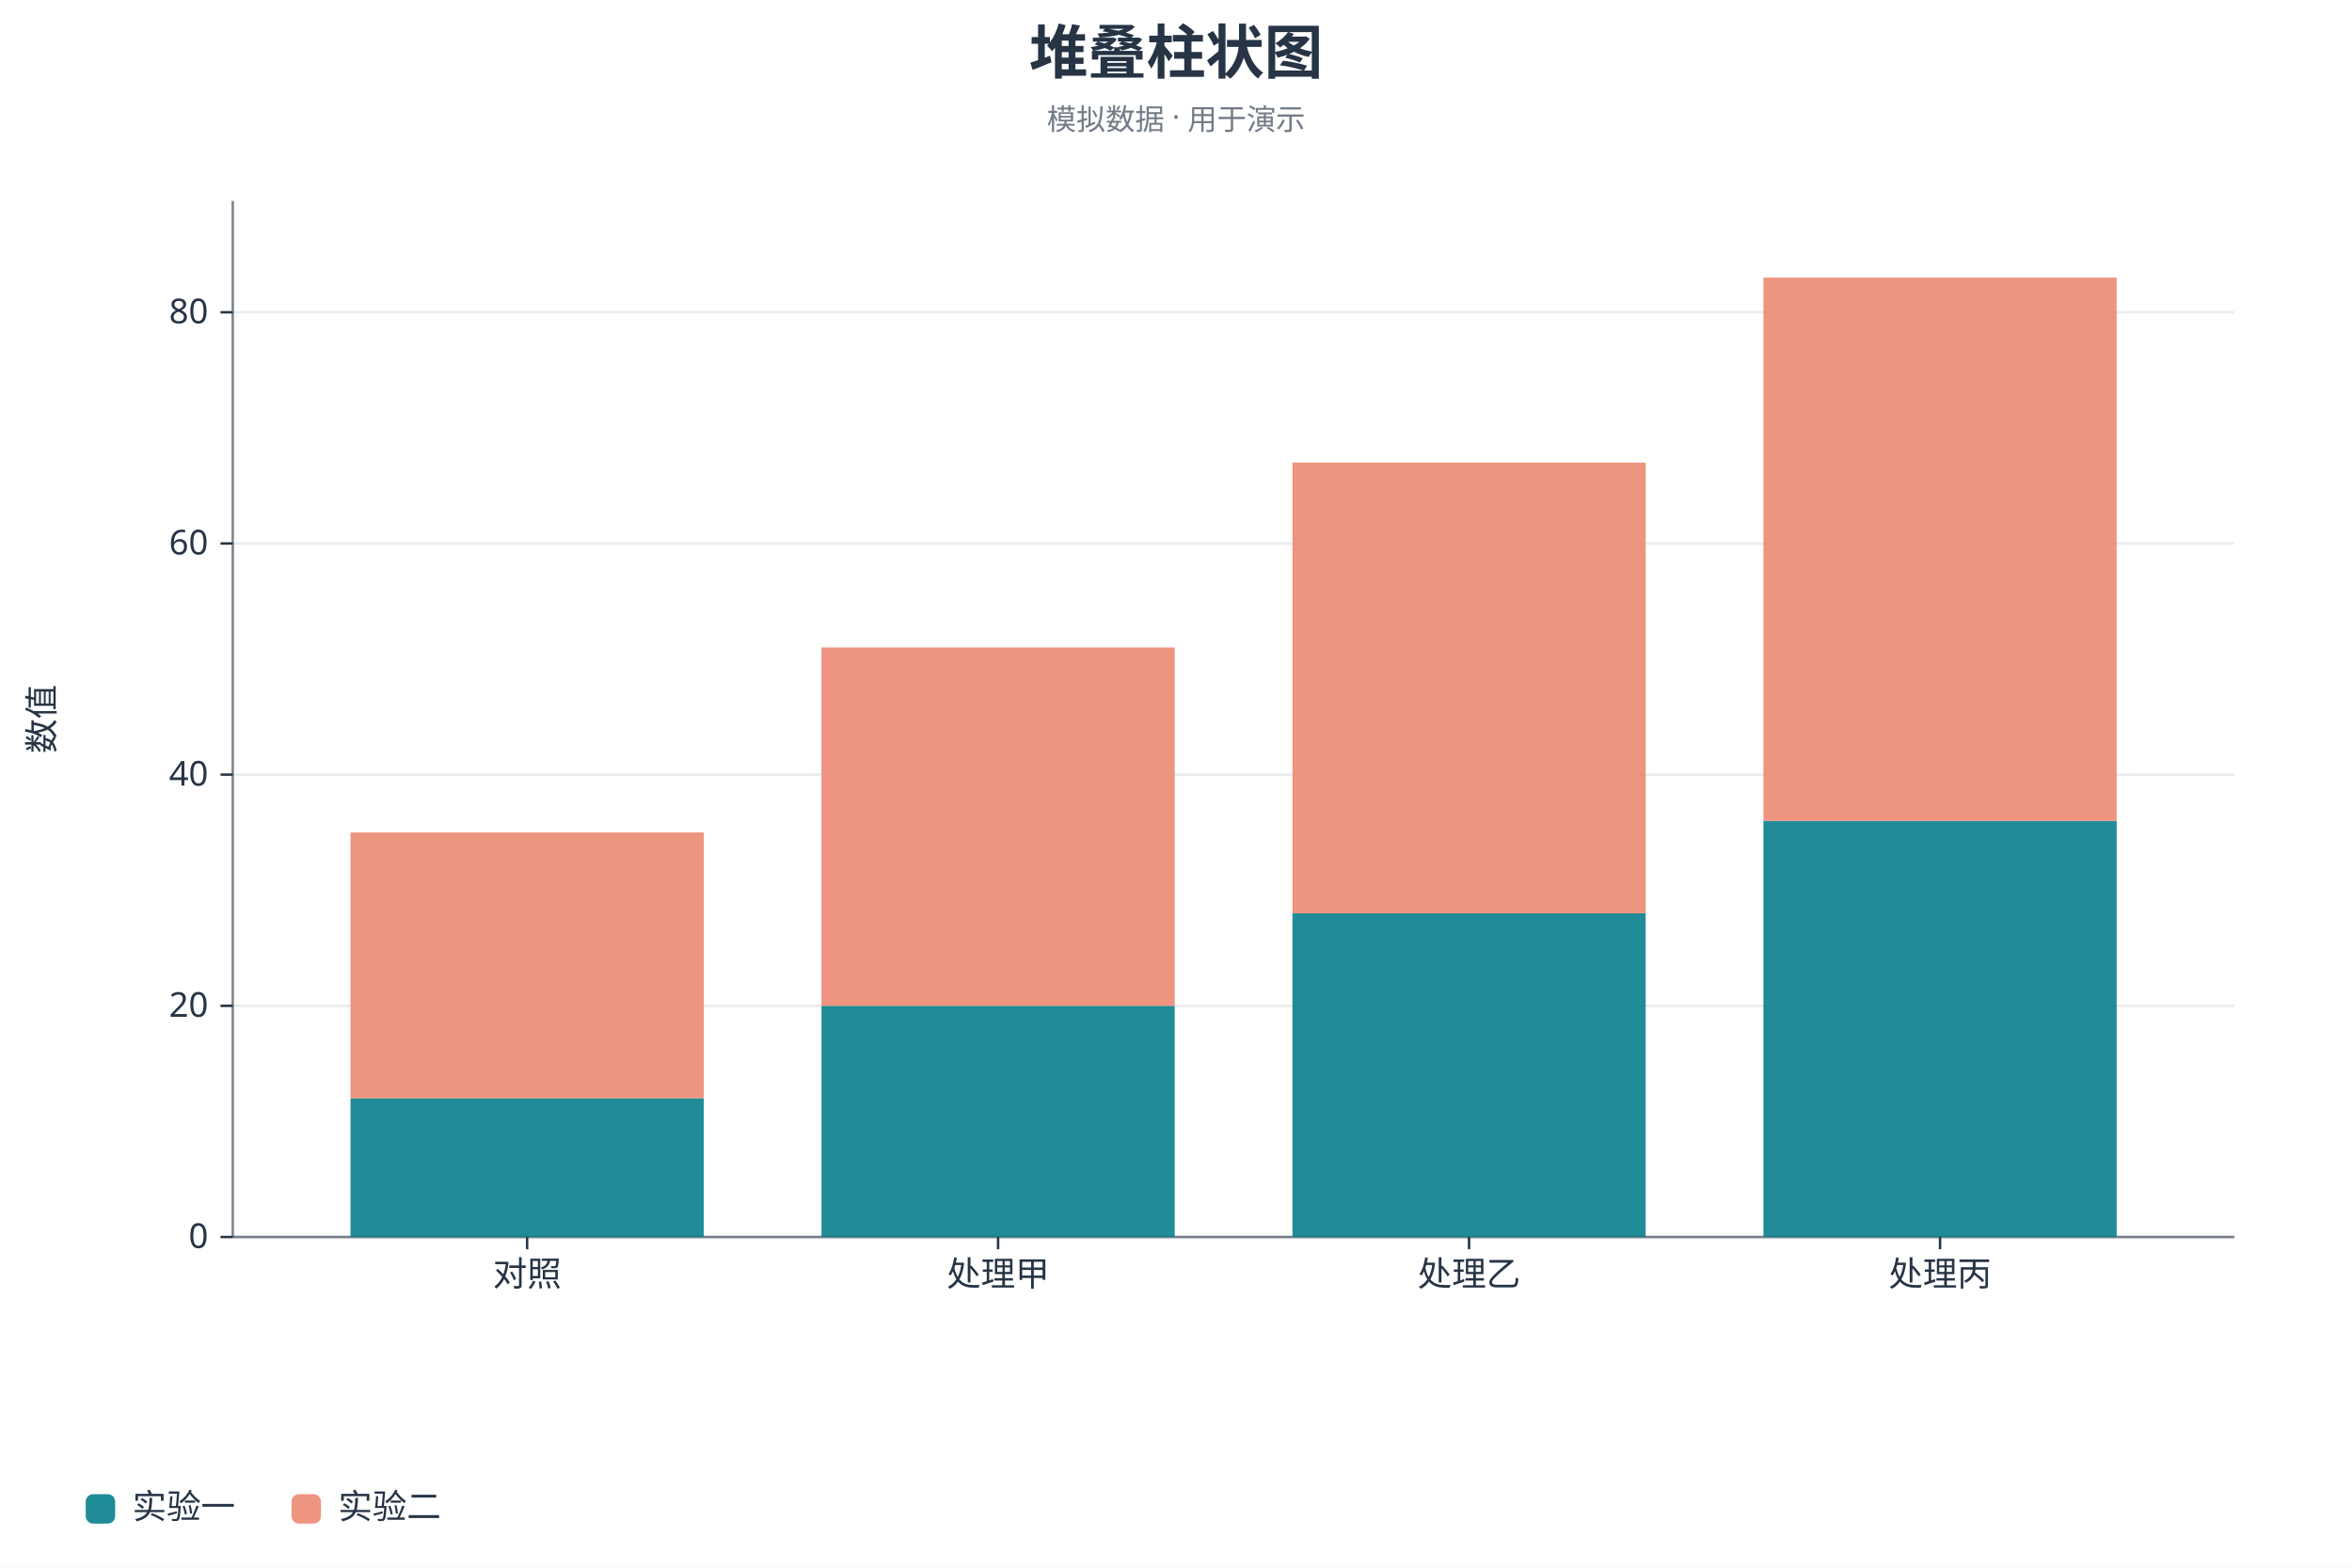
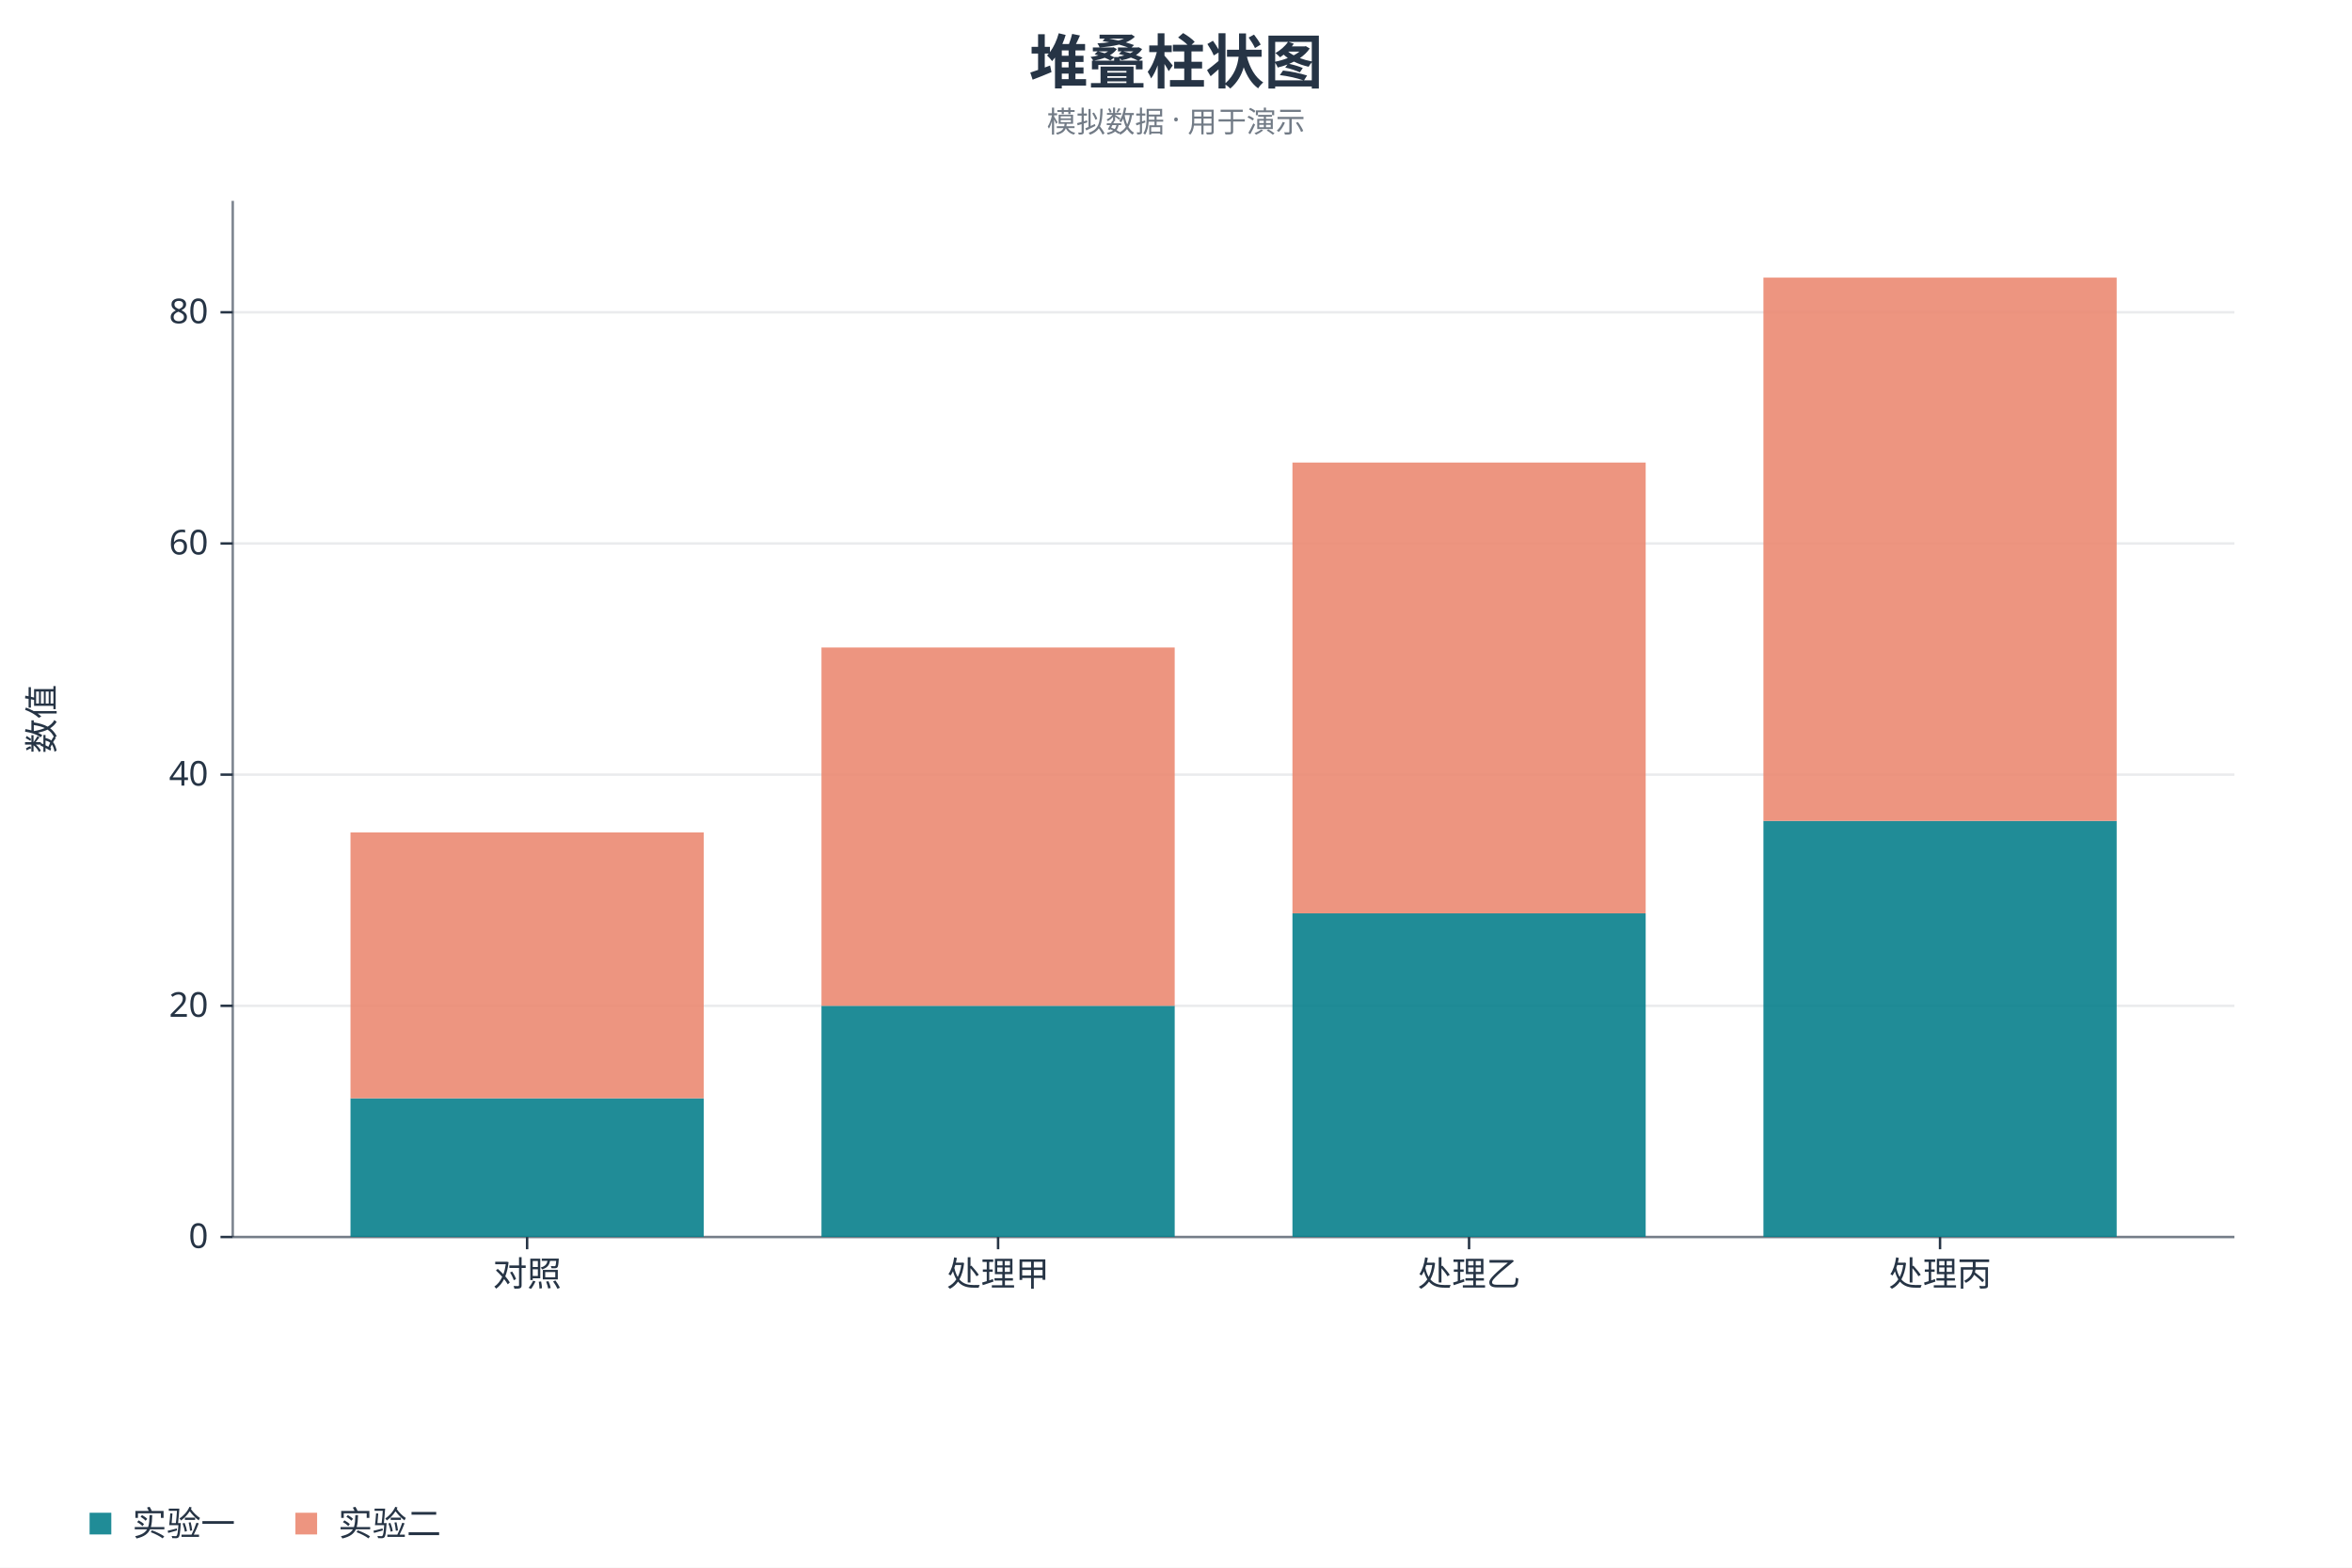
<svg xmlns="http://www.w3.org/2000/svg" data-chart="true" class="chart-svg" width="960" height="640" viewBox="0 0 960 640" role="img" aria-label="堆叠柱状图">
-   <svg data-chart="true" width="960" height="640" viewBox="0 0 960 640" role="img" aria-label="堆叠柱状图" style="font-family: &quot;Noto Sans SC&quot;, &quot;Microsoft YaHei&quot;, sans-serif; font-size: 14px; color: rgb(38, 52, 69); overflow: visible;">
+   <svg data-chart="true" width="960" height="640" viewBox="0 0 960 640" role="img" aria-label="堆叠柱状图" style="font-family: &quot;Noto Sans SC&quot;; font-size: 14px; color: rgb(38, 52, 69); overflow: visible;">
+     <defs />
    <defs>
-       <pattern id="basicru-pattern-0" width="8" height="8" patternUnits="userSpaceOnUse" patternTransform="rotate(0)">
-         <rect width="100%" height="100%" fill="#087f8c" fill-opacity="0.2" />
-         <line x1="0" y1="0" x2="8" y2="0" stroke="#087f8c" stroke-width="1.5" />
-       </pattern>
-       <pattern id="basicru-pattern-1" width="8" height="8" patternUnits="userSpaceOnUse" patternTransform="rotate(0)">
-         <rect width="100%" height="100%" fill="#eb8972" fill-opacity="0.2" />
-         <line x1="0" y1="0" x2="8" y2="0" stroke="#eb8972" stroke-width="1.5" />
-       </pattern>
-       <pattern id="basicru-pattern-2" width="8" height="8" patternUnits="userSpaceOnUse" patternTransform="rotate(0)">
-         <rect width="100%" height="100%" fill="#587ab8" fill-opacity="0.2" />
-         <line x1="0" y1="0" x2="8" y2="0" stroke="#587ab8" stroke-width="1.5" />
-       </pattern>
-       <pattern id="basicru-pattern-3" width="8" height="8" patternUnits="userSpaceOnUse" patternTransform="rotate(0)">
-         <rect width="100%" height="100%" fill="#b78bc1" fill-opacity="0.2" />
-         <line x1="0" y1="0" x2="8" y2="0" stroke="#b78bc1" stroke-width="1.5" />
-       </pattern>
-       <pattern id="basicru-pattern-4" width="8" height="8" patternUnits="userSpaceOnUse" patternTransform="rotate(0)">
-         <rect width="100%" height="100%" fill="#b9ac62" fill-opacity="0.2" />
-         <line x1="0" y1="0" x2="8" y2="0" stroke="#b9ac62" stroke-width="1.5" />
-       </pattern>
-       <pattern id="basicru-pattern-5" width="8" height="8" patternUnits="userSpaceOnUse" patternTransform="rotate(0)">
-         <rect width="100%" height="100%" fill="#76b7bc" fill-opacity="0.2" />
-         <line x1="0" y1="0" x2="8" y2="0" stroke="#76b7bc" stroke-width="1.5" />
-       </pattern>
+       <marker id="basicru-arrow" viewBox="0 0 10 10" refX="9" refY="5" markerWidth="7" markerHeight="7" orient="auto-start-reverse">
+         <path d="M0,0L10,5L0,10Z" fill="#263445" />
+       </marker>
    </defs>
    <rect width="960" height="640" fill="#ffffff" />
-     <text x="480" y="30" text-anchor="middle" font-size="24" font-weight="700" font-style="normal" fill="#263445">
+     <text x="480" y="34" text-anchor="middle" font-size="24" font-weight="700" font-style="normal" fill="#263445">
      <tspan x="480" dy="0">堆叠柱状图</tspan>
    </text>
-     <text x="480" y="53" text-anchor="middle" fill="#263445" opacity=".65" font-size="12">模拟数据 · 用于演示</text>
+     <text x="480" y="54" text-anchor="middle" fill="#263445" opacity=".65" font-size="12">
+       <tspan x="480" dy="0">模拟数据 · 用于演示</tspan>
+     </text>
    <defs>
      <clipPath id="basicru-clip">
        <rect x="0" y="0" width="817" height="423" />
      </clipPath>
    </defs>
    <g data-part="axes" transform="translate(95,82)" fill="#263445" stroke-width="1">
      <line x1="0" x2="817" y1="423" y2="423" stroke="#263445" opacity=".6" />
      <line x1="0" x2="0" y1="0" y2="423" stroke="#263445" opacity=".6" />
      <g transform="translate(120.1471,0)">
        <g transform="translate(0,423)">
          <line y2="5" stroke="#263445" />
          <text y="20" text-anchor="middle" font-size="14" fill="#263445" font-weight="400" font-style="normal">
            <tspan x="0" dy="0">对照</tspan>
          </text>
        </g>
      </g>
      <g transform="translate(312.3824,0)">
        <g transform="translate(0,423)">
          <line y2="5" stroke="#263445" />
          <text y="20" text-anchor="middle" font-size="14" fill="#263445" font-weight="400" font-style="normal">
            <tspan x="0" dy="0">处理甲</tspan>
          </text>
        </g>
      </g>
      <g transform="translate(504.6176,0)">
        <g transform="translate(0,423)">
          <line y2="5" stroke="#263445" />
          <text y="20" text-anchor="middle" font-size="14" fill="#263445" font-weight="400" font-style="normal">
            <tspan x="0" dy="0">处理乙</tspan>
          </text>
        </g>
      </g>
      <g transform="translate(696.8529,0)">
        <g transform="translate(0,423)">
          <line y2="5" stroke="#263445" />
          <text y="20" text-anchor="middle" font-size="14" fill="#263445" font-weight="400" font-style="normal">
            <tspan x="0" dy="0">处理丙</tspan>
          </text>
        </g>
      </g>
      <g transform="translate(0,423)">
        <line x2="817" stroke="#263445" opacity="0.1" />
        <g transform="translate(0,0)">
          <line x2="-5" stroke="#263445" />
          <text x="-10" dy=".32em" text-anchor="end" font-size="14" fill="#263445" font-weight="400" font-style="normal">0</text>
        </g>
      </g>
      <g transform="translate(0,328.6225)">
        <line x2="817" stroke="#263445" opacity="0.1" />
        <g transform="translate(0,0)">
          <line x2="-5" stroke="#263445" />
          <text x="-10" dy=".32em" text-anchor="end" font-size="14" fill="#263445" font-weight="400" font-style="normal">20</text>
        </g>
      </g>
      <g transform="translate(0,234.245)">
        <line x2="817" stroke="#263445" opacity="0.1" />
        <g transform="translate(0,0)">
          <line x2="-5" stroke="#263445" />
          <text x="-10" dy=".32em" text-anchor="end" font-size="14" fill="#263445" font-weight="400" font-style="normal">40</text>
        </g>
      </g>
      <g transform="translate(0,139.8675)">
        <line x2="817" stroke="#263445" opacity="0.1" />
        <g transform="translate(0,0)">
          <line x2="-5" stroke="#263445" />
          <text x="-10" dy=".32em" text-anchor="end" font-size="14" fill="#263445" font-weight="400" font-style="normal">60</text>
        </g>
      </g>
      <g transform="translate(0,45.48996)">
        <line x2="817" stroke="#263445" opacity="0.1" />
        <g transform="translate(0,0)">
          <line x2="-5" stroke="#263445" />
          <text x="-10" dy=".32em" text-anchor="end" font-size="14" fill="#263445" font-weight="400" font-style="normal">80</text>
        </g>
      </g>
      <text transform="translate(-73,211.5) rotate(-90)" text-anchor="middle" font-size="14" font-weight="400" font-style="normal">
        <tspan>数值</tspan>
      </text>
+       <g data-part="category-bands" />
    </g>
    <g data-part="marks" clip-path="url(#basicru-clip)" transform="translate(95,82)">
      <g data-value="12" data-category="对照">
        <rect x="48.059" y="366.373" width="144.176" height="56.627" rx="0" fill="#087f8c" opacity="0.9" stroke="#087f8c" stroke-width="0" />
      </g>
      <g data-value="23" data-category="对照">
        <rect x="48.059" y="257.839" width="144.176" height="108.534" rx="0" fill="#eb8972" opacity="0.9" stroke="#eb8972" stroke-width="0" />
      </g>
      <g data-value="20" data-category="处理甲">
        <rect x="240.294" y="328.622" width="144.176" height="94.378" rx="0" fill="#087f8c" opacity="0.9" stroke="#087f8c" stroke-width="0" />
      </g>
      <g data-value="31" data-category="处理甲">
        <rect x="240.294" y="182.337" width="144.176" height="146.285" rx="0" fill="#eb8972" opacity="0.9" stroke="#eb8972" stroke-width="0" />
      </g>
      <g data-value="28" data-category="处理乙">
        <rect x="432.529" y="290.871" width="144.176" height="132.129" rx="0" fill="#087f8c" opacity="0.9" stroke="#087f8c" stroke-width="0" />
      </g>
      <g data-value="39" data-category="处理乙">
        <rect x="432.529" y="106.835" width="144.176" height="184.036" rx="0" fill="#eb8972" opacity="0.9" stroke="#eb8972" stroke-width="0" />
      </g>
      <g data-value="36" data-category="处理丙">
        <rect x="624.765" y="253.12" width="144.176" height="169.88" rx="0" fill="#087f8c" opacity="0.9" stroke="#087f8c" stroke-width="0" />
      </g>
      <g data-value="47" data-category="处理丙">
        <rect x="624.765" y="31.333" width="144.176" height="221.787" rx="0" fill="#eb8972" opacity="0.9" stroke="#eb8972" stroke-width="0" />
      </g>
    </g>
-     <g data-part="legend" transform="translate(35,620)" style="cursor: move;">
+     <g data-part="value-labels" transform="translate(95,82)" />
+     <g data-part="legend" transform="translate(35,627)" style="cursor: move;">
      <g transform="translate(0,0)">
-         <rect width="12" height="12" y="-10" rx="3" fill="#087f8c" opacity="0.9" />
-         <text x="19" fill="#263445" font-size="14">实验一</text>
+         <path transform="translate(6,-5)" d="M-4.431,-4.431h8.862v8.862h-8.862Z" fill="#087f8c" opacity="0.9" stroke="none" stroke-width="0" />
+         <text x="19" fill="#263445" font-size="14" font-family="Noto Sans SC">实验一</text>
      </g>
      <g transform="translate(84,0)">
-         <rect width="12" height="12" y="-10" rx="3" fill="#eb8972" opacity="0.9" />
-         <text x="19" fill="#263445" font-size="14">实验二</text>
+         <path transform="translate(6,-5)" d="M-4.431,-4.431h8.862v8.862h-8.862Z" fill="#eb8972" opacity="0.9" stroke="none" stroke-width="0" />
+         <text x="19" fill="#263445" font-size="14" font-family="Noto Sans SC">实验二</text>
      </g>
    </g>
  </svg>
</svg>
